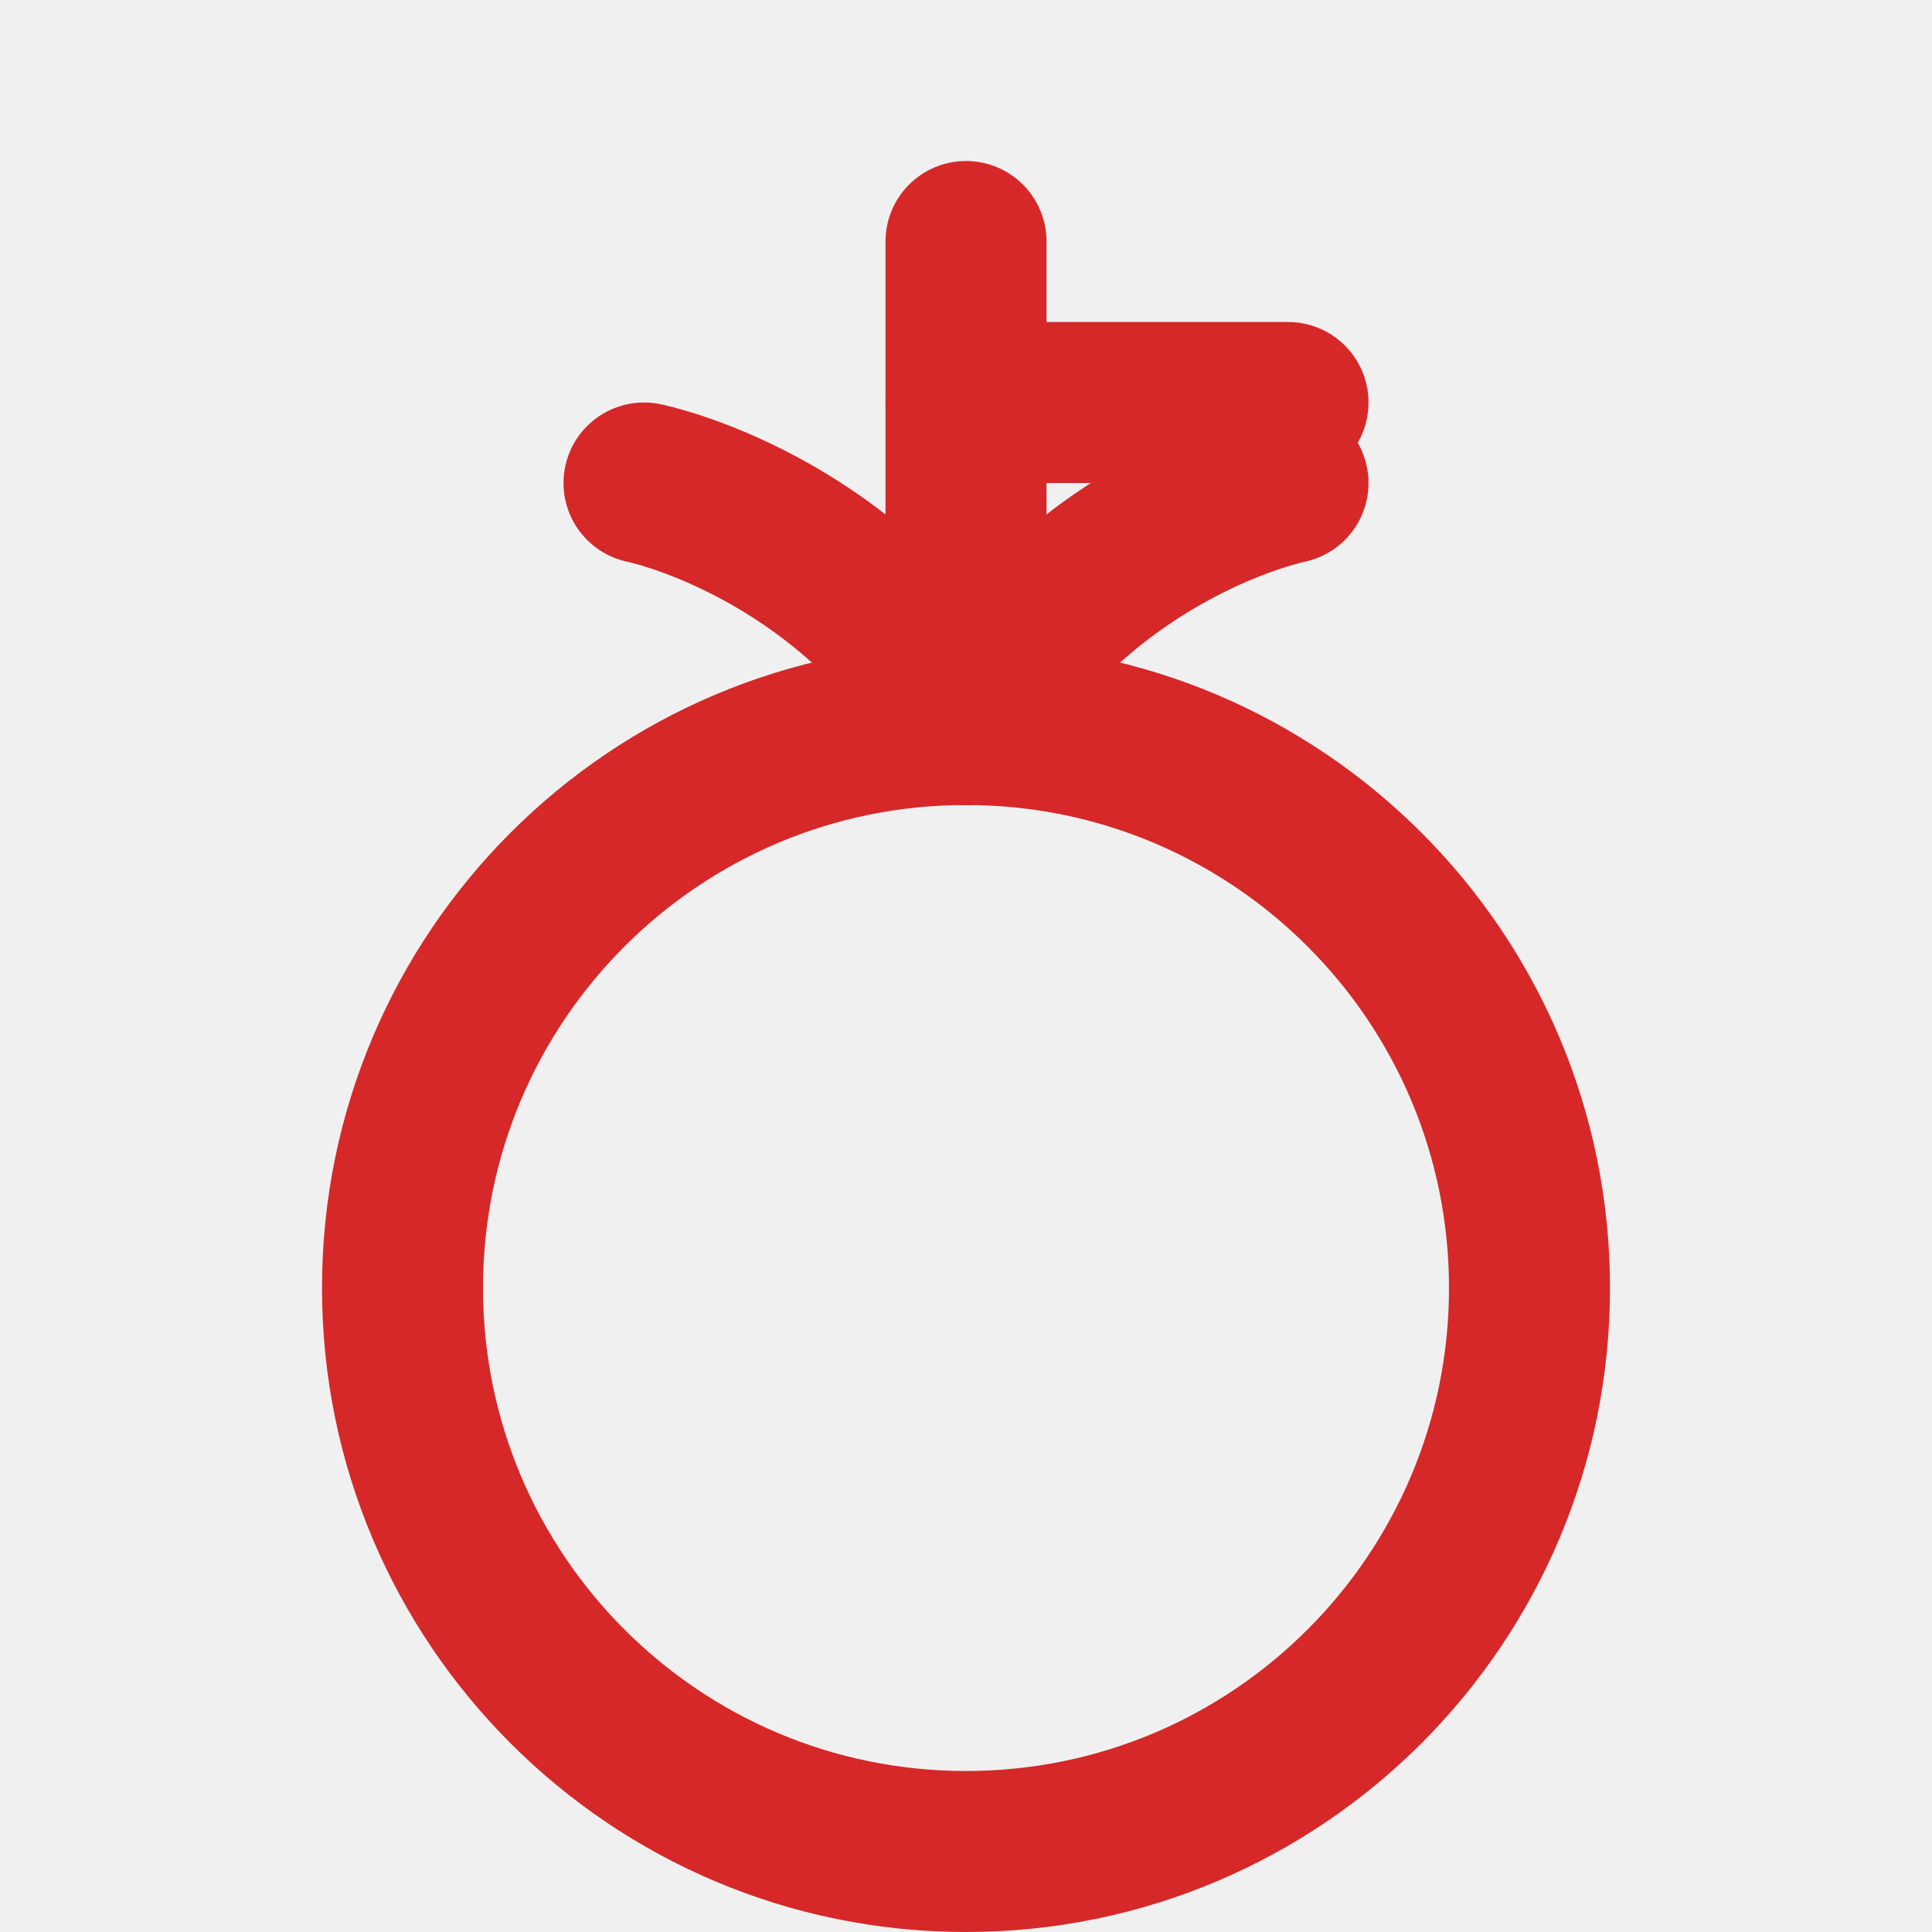
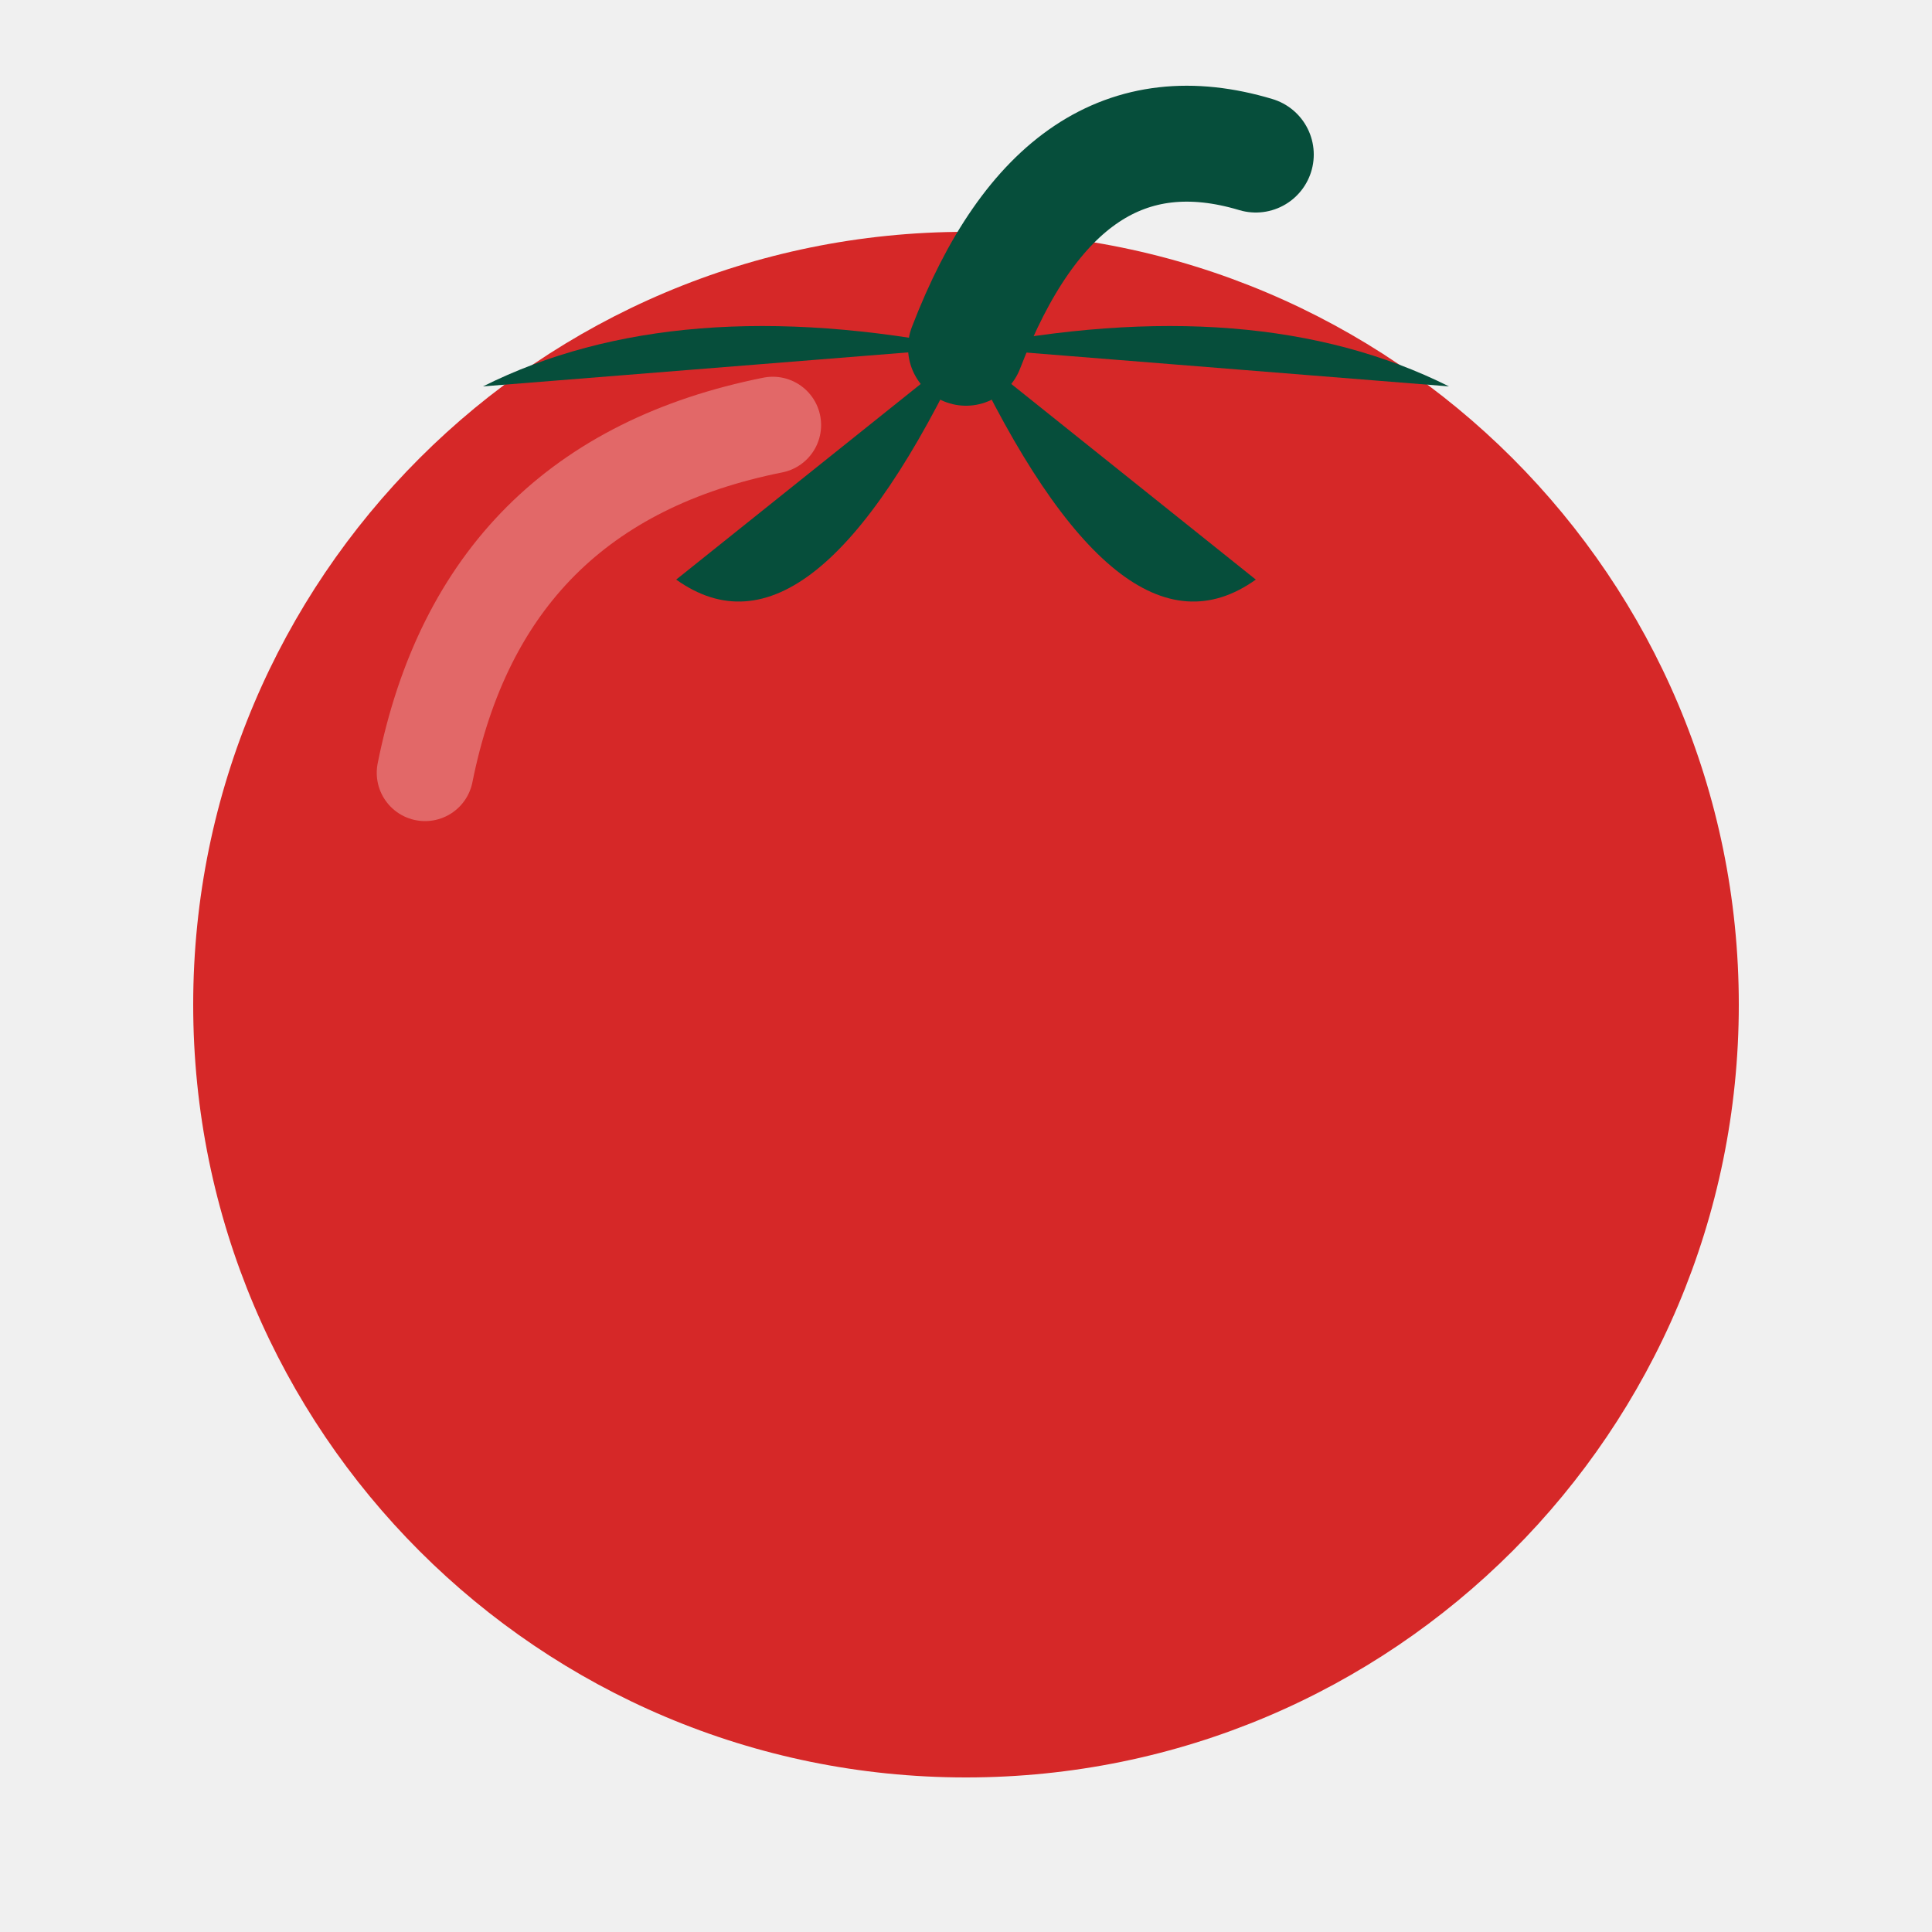
- <svg xmlns="http://www.w3.org/2000/svg" viewBox="0 0 24 24" fill="none" stroke="#d62828" stroke-width="2" stroke-linecap="round" stroke-linejoin="round">
-   <path d="M12 9a7 7 0 1 1 0 14 7 7 0 0 1 0-14z" />
-   <path d="M12 9c-1.5-2.5-4-3-4-3" />
-   <path d="M12 9c1.5-2.5 4-3 4-3" />
-   <path d="M12 9V3" />
-   <path d="M12 5h4" />
+ <svg xmlns="http://www.w3.org/2000/svg" viewBox="0 0 100 100" fill="none">
+   <circle cx="50" cy="52" r="40" fill="#d62828" />
+   <path d="M22 40 Q 25 25 40 22" stroke="white" stroke-width="5" stroke-linecap="round" stroke-opacity="0.3" />
+   <path d="M50 18 L 35 30 Q 42 35 50 18 Z" fill="#064e3b" />
+   <path d="M50 18 L 65 30 Q 58 35 50 18 Z" fill="#064e3b" />
+   <path d="M50 18 L 25 20 Q 35 15 50 18 Z" fill="#064e3b" />
+   <path d="M50 18 L 75 20 Q 65 15 50 18 Z" fill="#064e3b" />
+   <path d="M50 18 Q 55 5 65 8" stroke="#064e3b" stroke-width="6" stroke-linecap="round" />
</svg>
